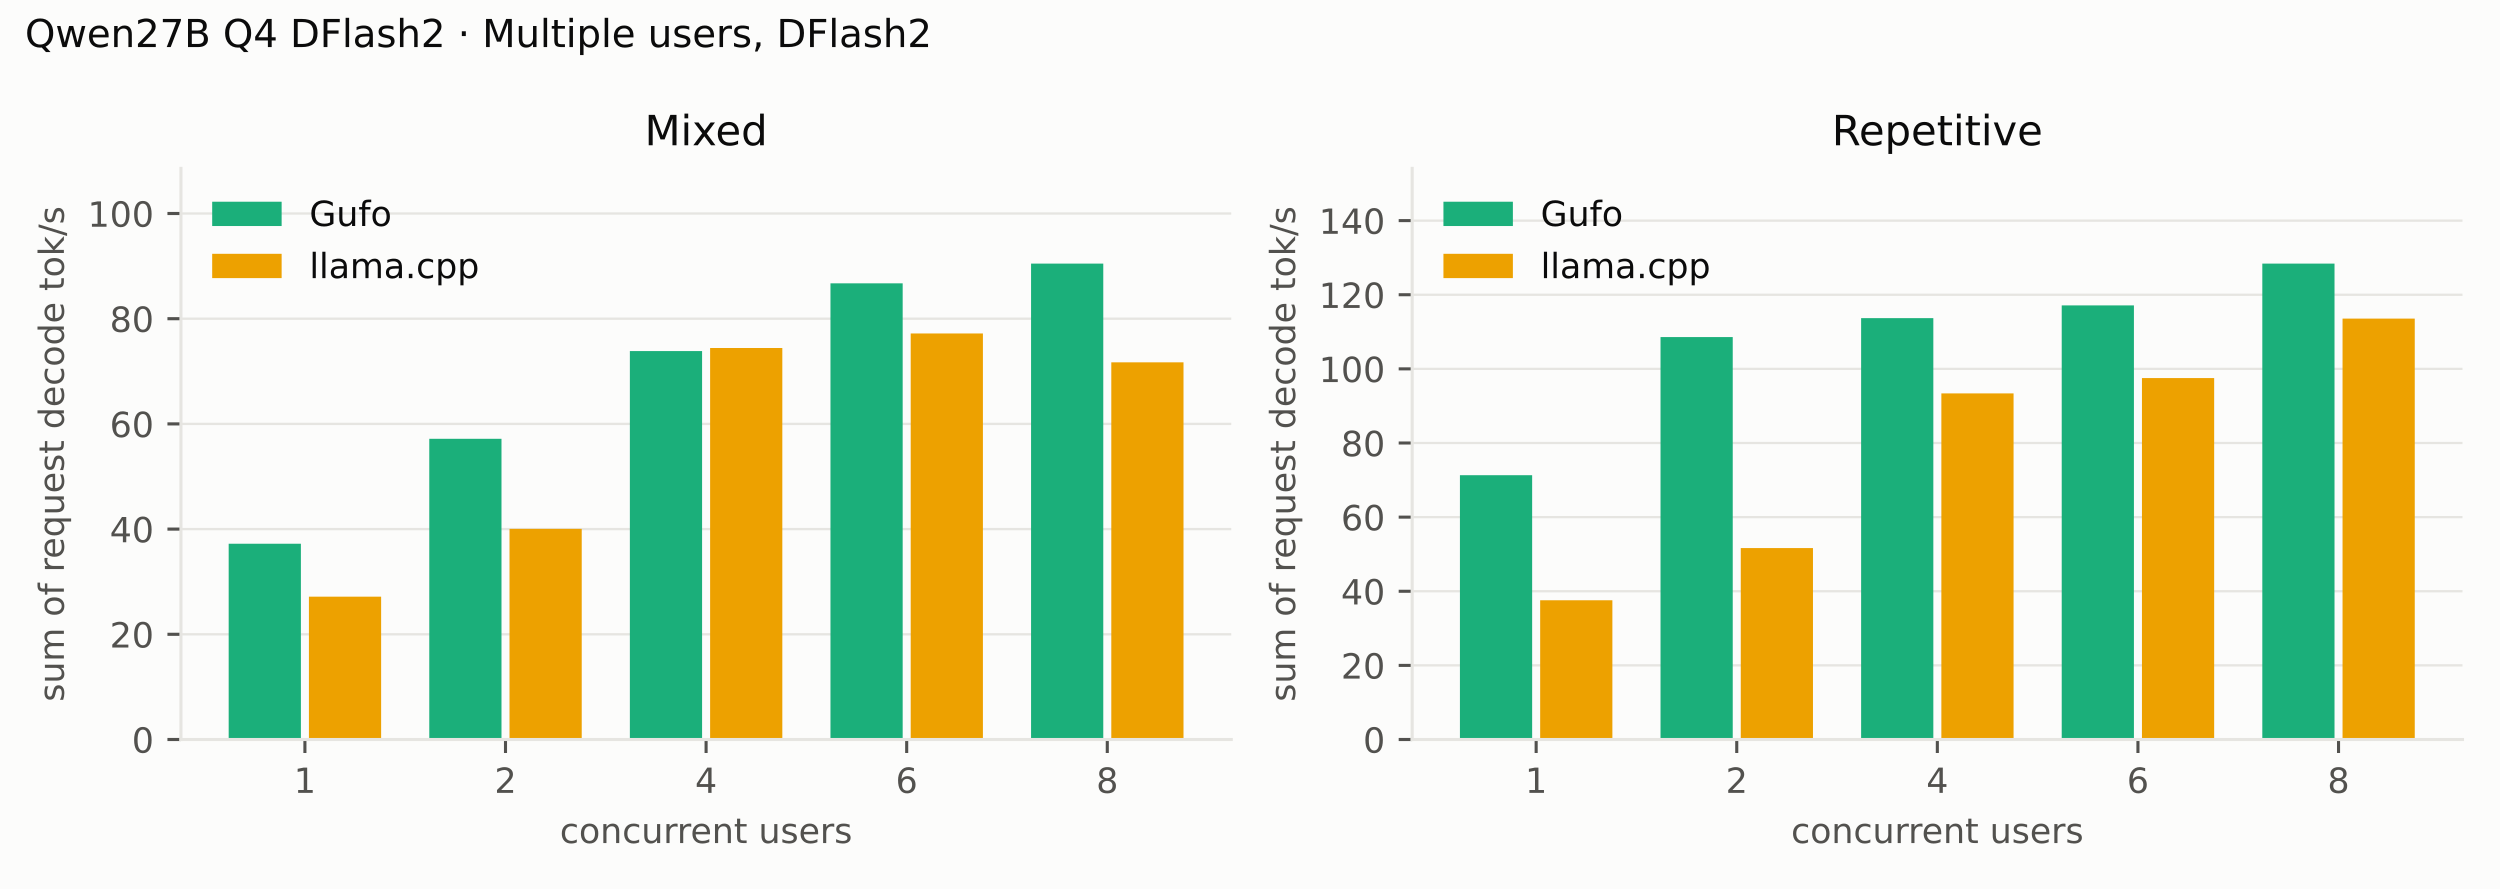
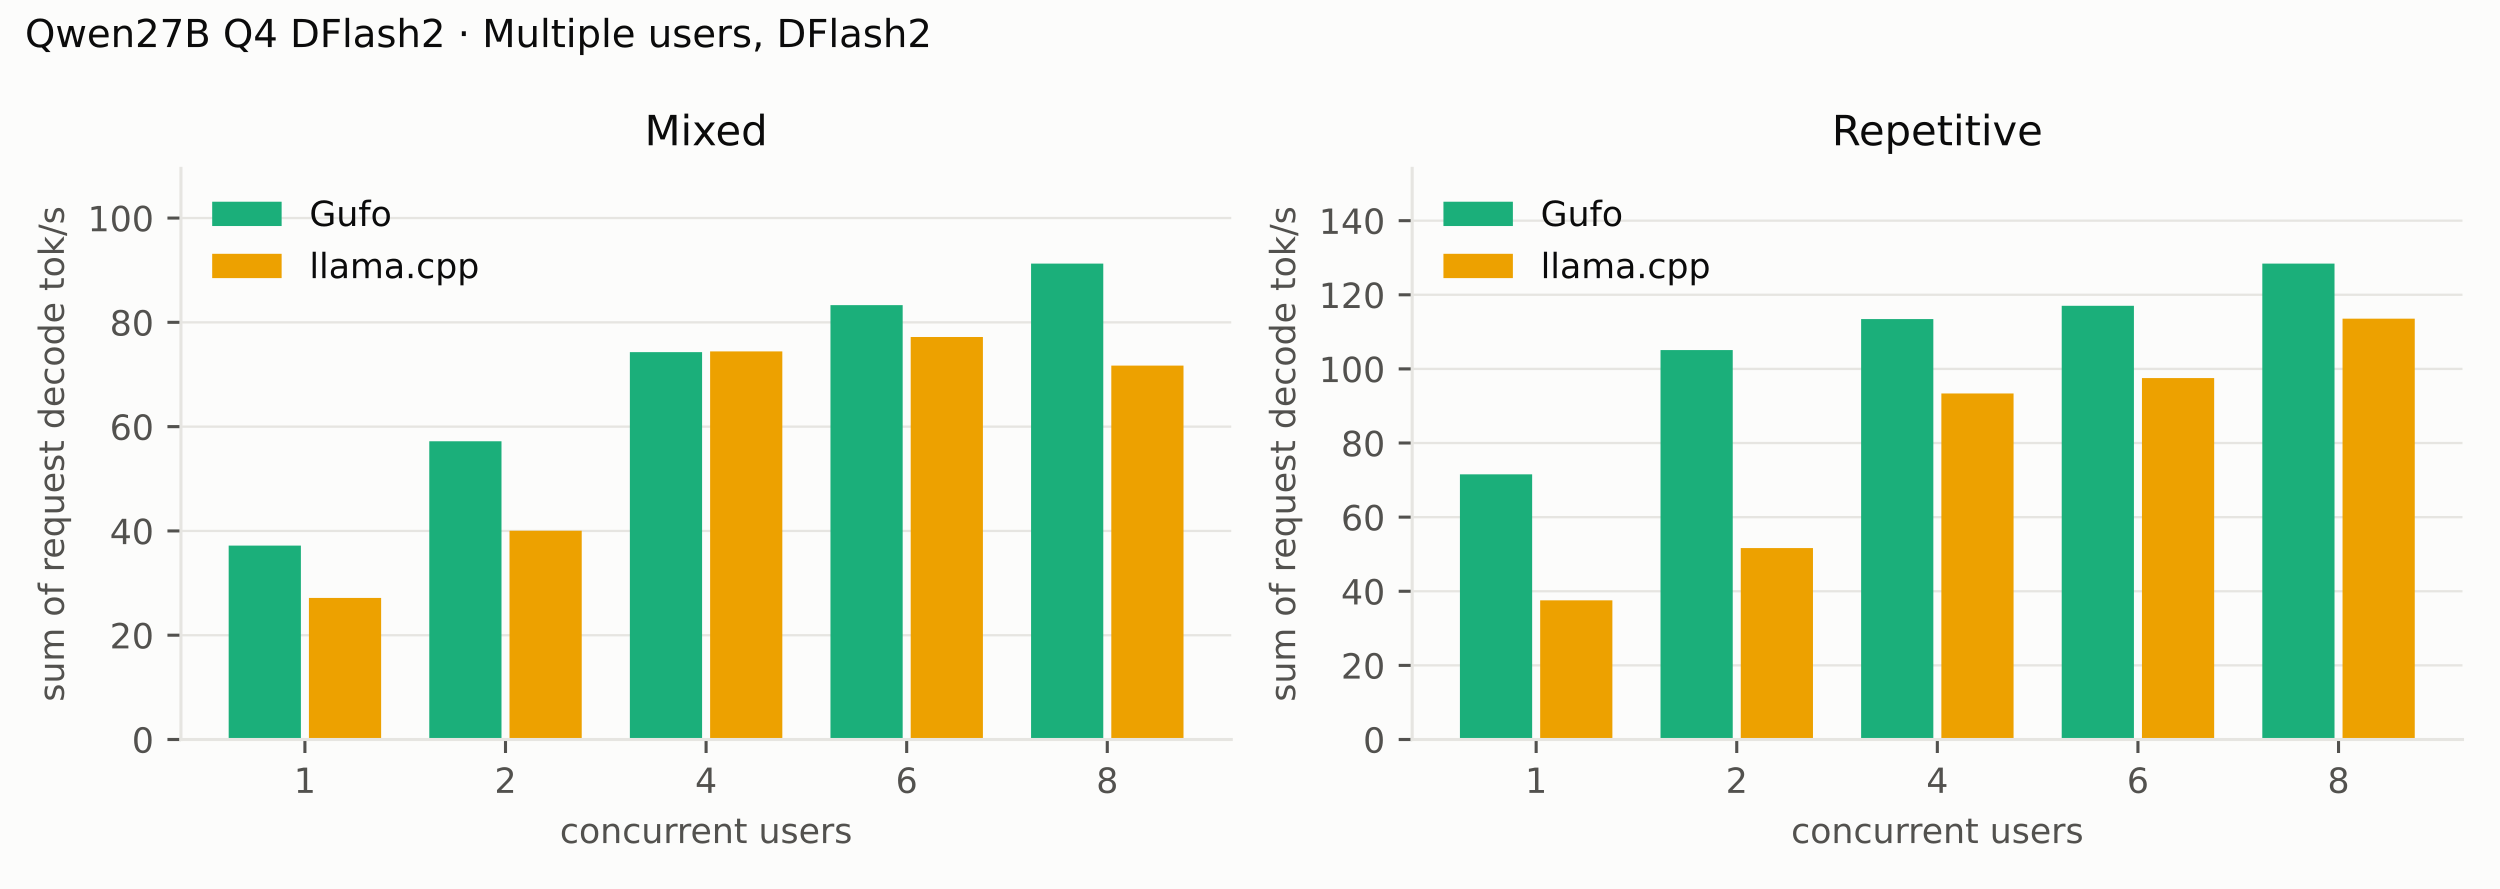
<svg xmlns="http://www.w3.org/2000/svg" xmlns:xlink="http://www.w3.org/1999/xlink" width="648pt" height="230.4pt" viewBox="0 0 648 230.4" version="1.1">
  <defs>
    <style type="text/css">*{stroke-linejoin: round; stroke-linecap: butt}</style>
  </defs>
  <g id="figure_1">
    <g id="patch_1">
      <path d="M 0 230.4 L 648 230.4 L 648 0 L 0 0 z " style="fill: #fcfcfb" />
    </g>
    <g id="axes_1">
      <g id="patch_2">
        <path d="M 46.899 191.68 L 319.14 191.68 L 319.14 43.647 L 46.899 43.647 z " style="fill: #fcfcfb" />
      </g>
      <g id="matplotlib.axis_1">
        <g id="xtick_1">
          <g id="line2d_1">
            <defs>
              <path id="m1ebf051f68" d="M 0 0 L 0 3.5 " style="stroke: #52514e; stroke-width: 0.8" />
            </defs>
            <g>
              <use xlink:href="#m1ebf051f68" x="79.032" y="191.68" style="fill: #52514e; stroke: #52514e; stroke-width: 0.8" />
            </g>
          </g>
          <g id="text_1">
            <text style="font-size: 9px; font-family: 'DejaVu Sans', 'Bitstream Vera Sans', 'Computer Modern Sans Serif', 'Lucida Grande', 'Verdana', 'Geneva', 'Lucid', 'Arial', 'Helvetica', 'Avant Garde', sans-serif; text-anchor: middle; fill: #52514e" x="79.032" y="205.518" transform="rotate(-0 79.03174 205.5179)">1</text>
          </g>
        </g>
        <g id="xtick_2">
          <g id="line2d_2">
            <g>
              <use xlink:href="#m1ebf051f68" x="131.026" y="191.68" style="fill: #52514e; stroke: #52514e; stroke-width: 0.8" />
            </g>
          </g>
          <g id="text_2">
            <text style="font-size: 9px; font-family: 'DejaVu Sans', 'Bitstream Vera Sans', 'Computer Modern Sans Serif', 'Lucida Grande', 'Verdana', 'Geneva', 'Lucid', 'Arial', 'Helvetica', 'Avant Garde', sans-serif; text-anchor: middle; fill: #52514e" x="131.026" y="205.518" transform="rotate(-0 131.0257 205.5179)">2</text>
          </g>
        </g>
        <g id="xtick_3">
          <g id="line2d_3">
            <g>
              <use xlink:href="#m1ebf051f68" x="183.02" y="191.68" style="fill: #52514e; stroke: #52514e; stroke-width: 0.8" />
            </g>
          </g>
          <g id="text_3">
            <text style="font-size: 9px; font-family: 'DejaVu Sans', 'Bitstream Vera Sans', 'Computer Modern Sans Serif', 'Lucida Grande', 'Verdana', 'Geneva', 'Lucid', 'Arial', 'Helvetica', 'Avant Garde', sans-serif; text-anchor: middle; fill: #52514e" x="183.02" y="205.518" transform="rotate(-0 183.0197 205.5179)">4</text>
          </g>
        </g>
        <g id="xtick_4">
          <g id="line2d_4">
            <g>
              <use xlink:href="#m1ebf051f68" x="235.014" y="191.68" style="fill: #52514e; stroke: #52514e; stroke-width: 0.8" />
            </g>
          </g>
          <g id="text_4">
            <text style="font-size: 9px; font-family: 'DejaVu Sans', 'Bitstream Vera Sans', 'Computer Modern Sans Serif', 'Lucida Grande', 'Verdana', 'Geneva', 'Lucid', 'Arial', 'Helvetica', 'Avant Garde', sans-serif; text-anchor: middle; fill: #52514e" x="235.014" y="205.518" transform="rotate(-0 235.0137 205.5179)">6</text>
          </g>
        </g>
        <g id="xtick_5">
          <g id="line2d_5">
            <g>
              <use xlink:href="#m1ebf051f68" x="287.008" y="191.68" style="fill: #52514e; stroke: #52514e; stroke-width: 0.8" />
            </g>
          </g>
          <g id="text_5">
            <text style="font-size: 9px; font-family: 'DejaVu Sans', 'Bitstream Vera Sans', 'Computer Modern Sans Serif', 'Lucida Grande', 'Verdana', 'Geneva', 'Lucid', 'Arial', 'Helvetica', 'Avant Garde', sans-serif; text-anchor: middle; fill: #52514e" x="287.008" y="205.518" transform="rotate(-0 287.0077 205.5179)">8</text>
          </g>
        </g>
        <g id="text_6">
          <text style="font-size: 9px; font-family: 'DejaVu Sans', 'Bitstream Vera Sans', 'Computer Modern Sans Serif', 'Lucida Grande', 'Verdana', 'Geneva', 'Lucid', 'Arial', 'Helvetica', 'Avant Garde', sans-serif; text-anchor: middle; fill: #52514e" x="183.02" y="218.518" transform="rotate(-0 183.0197 218.5179)">concurrent users</text>
        </g>
      </g>
      <g id="matplotlib.axis_2">
        <g id="ytick_1">
          <g id="line2d_6">
            <path d="M 46.899 191.68 L 319.14 191.68 " clip-path="url(#p1bdd1d52e2)" style="fill: none; stroke: #e6e5e1; stroke-width: 0.6; stroke-linecap: square" />
          </g>
          <g id="line2d_7">
            <defs>
              <path id="m680e5b1e24" d="M 0 0 L -3.5 0 " style="stroke: #52514e; stroke-width: 0.8" />
            </defs>
            <g>
              <use xlink:href="#m680e5b1e24" x="46.899" y="191.68" style="fill: #52514e; stroke: #52514e; stroke-width: 0.8" />
            </g>
          </g>
          <g id="text_7">
            <text style="font-size: 9px; font-family: 'DejaVu Sans', 'Bitstream Vera Sans', 'Computer Modern Sans Serif', 'Lucida Grande', 'Verdana', 'Geneva', 'Lucid', 'Arial', 'Helvetica', 'Avant Garde', sans-serif; text-anchor: end; fill: #52514e" x="39.899" y="195.099" transform="rotate(-0 39.89945 195.0989)">0</text>
          </g>
        </g>
        <g id="ytick_2">
          <g id="line2d_8">
-             <path d="M 46.899 164.412 L 319.14 164.412 " clip-path="url(#p1bdd1d52e2)" style="fill: none; stroke: #e6e5e1; stroke-width: 0.6; stroke-linecap: square" />
+             <path d="M 46.899 164.648 L 319.14 164.648 " clip-path="url(#p1bdd1d52e2)" style="fill: none; stroke: #e6e5e1; stroke-width: 0.6; stroke-linecap: square" />
          </g>
          <g id="line2d_9">
            <g>
-               <use xlink:href="#m680e5b1e24" x="46.899" y="164.412" style="fill: #52514e; stroke: #52514e; stroke-width: 0.8" />
+               <use xlink:href="#m680e5b1e24" x="46.899" y="164.648" style="fill: #52514e; stroke: #52514e; stroke-width: 0.8" />
            </g>
          </g>
          <g id="text_8">
-             <text style="font-size: 9px; font-family: 'DejaVu Sans', 'Bitstream Vera Sans', 'Computer Modern Sans Serif', 'Lucida Grande', 'Verdana', 'Geneva', 'Lucid', 'Arial', 'Helvetica', 'Avant Garde', sans-serif; text-anchor: end; fill: #52514e" x="39.899" y="167.831" transform="rotate(-0 39.89945 167.8309)">20</text>
+             <text style="font-size: 9px; font-family: 'DejaVu Sans', 'Bitstream Vera Sans', 'Computer Modern Sans Serif', 'Lucida Grande', 'Verdana', 'Geneva', 'Lucid', 'Arial', 'Helvetica', 'Avant Garde', sans-serif; text-anchor: end; fill: #52514e" x="39.899" y="168.067" transform="rotate(-0 39.89945 168.0669)">20</text>
          </g>
        </g>
        <g id="ytick_3">
          <g id="line2d_10">
-             <path d="M 46.899 137.144 L 319.14 137.144 " clip-path="url(#p1bdd1d52e2)" style="fill: none; stroke: #e6e5e1; stroke-width: 0.6; stroke-linecap: square" />
+             <path d="M 46.899 137.616 L 319.14 137.616 " clip-path="url(#p1bdd1d52e2)" style="fill: none; stroke: #e6e5e1; stroke-width: 0.6; stroke-linecap: square" />
          </g>
          <g id="line2d_11">
            <g>
-               <use xlink:href="#m680e5b1e24" x="46.899" y="137.144" style="fill: #52514e; stroke: #52514e; stroke-width: 0.8" />
+               <use xlink:href="#m680e5b1e24" x="46.899" y="137.616" style="fill: #52514e; stroke: #52514e; stroke-width: 0.8" />
            </g>
          </g>
          <g id="text_9">
-             <text style="font-size: 9px; font-family: 'DejaVu Sans', 'Bitstream Vera Sans', 'Computer Modern Sans Serif', 'Lucida Grande', 'Verdana', 'Geneva', 'Lucid', 'Arial', 'Helvetica', 'Avant Garde', sans-serif; text-anchor: end; fill: #52514e" x="39.899" y="140.563" transform="rotate(-0 39.89945 140.5628)">40</text>
+             <text style="font-size: 9px; font-family: 'DejaVu Sans', 'Bitstream Vera Sans', 'Computer Modern Sans Serif', 'Lucida Grande', 'Verdana', 'Geneva', 'Lucid', 'Arial', 'Helvetica', 'Avant Garde', sans-serif; text-anchor: end; fill: #52514e" x="39.899" y="141.035" transform="rotate(-0 39.89945 141.0348)">40</text>
          </g>
        </g>
        <g id="ytick_4">
          <g id="line2d_12">
-             <path d="M 46.899 109.876 L 319.14 109.876 " clip-path="url(#p1bdd1d52e2)" style="fill: none; stroke: #e6e5e1; stroke-width: 0.6; stroke-linecap: square" />
+             <path d="M 46.899 110.584 L 319.14 110.584 " clip-path="url(#p1bdd1d52e2)" style="fill: none; stroke: #e6e5e1; stroke-width: 0.6; stroke-linecap: square" />
          </g>
          <g id="line2d_13">
            <g>
-               <use xlink:href="#m680e5b1e24" x="46.899" y="109.876" style="fill: #52514e; stroke: #52514e; stroke-width: 0.8" />
+               <use xlink:href="#m680e5b1e24" x="46.899" y="110.584" style="fill: #52514e; stroke: #52514e; stroke-width: 0.8" />
            </g>
          </g>
          <g id="text_10">
-             <text style="font-size: 9px; font-family: 'DejaVu Sans', 'Bitstream Vera Sans', 'Computer Modern Sans Serif', 'Lucida Grande', 'Verdana', 'Geneva', 'Lucid', 'Arial', 'Helvetica', 'Avant Garde', sans-serif; text-anchor: end; fill: #52514e" x="39.899" y="113.295" transform="rotate(-0 39.89945 113.2947)">60</text>
+             <text style="font-size: 9px; font-family: 'DejaVu Sans', 'Bitstream Vera Sans', 'Computer Modern Sans Serif', 'Lucida Grande', 'Verdana', 'Geneva', 'Lucid', 'Arial', 'Helvetica', 'Avant Garde', sans-serif; text-anchor: end; fill: #52514e" x="39.899" y="114.003" transform="rotate(-0 39.89945 114.0028)">60</text>
          </g>
        </g>
        <g id="ytick_5">
          <g id="line2d_14">
-             <path d="M 46.899 82.608 L 319.14 82.608 " clip-path="url(#p1bdd1d52e2)" style="fill: none; stroke: #e6e5e1; stroke-width: 0.6; stroke-linecap: square" />
+             <path d="M 46.899 83.552 L 319.14 83.552 " clip-path="url(#p1bdd1d52e2)" style="fill: none; stroke: #e6e5e1; stroke-width: 0.6; stroke-linecap: square" />
          </g>
          <g id="line2d_15">
            <g>
-               <use xlink:href="#m680e5b1e24" x="46.899" y="82.608" style="fill: #52514e; stroke: #52514e; stroke-width: 0.8" />
+               <use xlink:href="#m680e5b1e24" x="46.899" y="83.552" style="fill: #52514e; stroke: #52514e; stroke-width: 0.8" />
            </g>
          </g>
          <g id="text_11">
-             <text style="font-size: 9px; font-family: 'DejaVu Sans', 'Bitstream Vera Sans', 'Computer Modern Sans Serif', 'Lucida Grande', 'Verdana', 'Geneva', 'Lucid', 'Arial', 'Helvetica', 'Avant Garde', sans-serif; text-anchor: end; fill: #52514e" x="39.899" y="86.027" transform="rotate(-0 39.89945 86.02666)">80</text>
+             <text style="font-size: 9px; font-family: 'DejaVu Sans', 'Bitstream Vera Sans', 'Computer Modern Sans Serif', 'Lucida Grande', 'Verdana', 'Geneva', 'Lucid', 'Arial', 'Helvetica', 'Avant Garde', sans-serif; text-anchor: end; fill: #52514e" x="39.899" y="86.971" transform="rotate(-0 39.89945 86.97075)">80</text>
          </g>
        </g>
        <g id="ytick_6">
          <g id="line2d_16">
-             <path d="M 46.899 55.34 L 319.14 55.34 " clip-path="url(#p1bdd1d52e2)" style="fill: none; stroke: #e6e5e1; stroke-width: 0.6; stroke-linecap: square" />
+             <path d="M 46.899 56.52 L 319.14 56.52 " clip-path="url(#p1bdd1d52e2)" style="fill: none; stroke: #e6e5e1; stroke-width: 0.6; stroke-linecap: square" />
          </g>
          <g id="line2d_17">
            <g>
-               <use xlink:href="#m680e5b1e24" x="46.899" y="55.34" style="fill: #52514e; stroke: #52514e; stroke-width: 0.8" />
+               <use xlink:href="#m680e5b1e24" x="46.899" y="56.52" style="fill: #52514e; stroke: #52514e; stroke-width: 0.8" />
            </g>
          </g>
          <g id="text_12">
-             <text style="font-size: 9px; font-family: 'DejaVu Sans', 'Bitstream Vera Sans', 'Computer Modern Sans Serif', 'Lucida Grande', 'Verdana', 'Geneva', 'Lucid', 'Arial', 'Helvetica', 'Avant Garde', sans-serif; text-anchor: end; fill: #52514e" x="39.899" y="58.759" transform="rotate(-0 39.89945 58.75859)">100</text>
+             <text style="font-size: 9px; font-family: 'DejaVu Sans', 'Bitstream Vera Sans', 'Computer Modern Sans Serif', 'Lucida Grande', 'Verdana', 'Geneva', 'Lucid', 'Arial', 'Helvetica', 'Avant Garde', sans-serif; text-anchor: end; fill: #52514e" x="39.899" y="59.939" transform="rotate(-0 39.89945 59.9387)">100</text>
          </g>
        </g>
        <g id="text_13">
          <text style="font-size: 9px; font-family: 'DejaVu Sans', 'Bitstream Vera Sans', 'Computer Modern Sans Serif', 'Lucida Grande', 'Verdana', 'Geneva', 'Lucid', 'Arial', 'Helvetica', 'Avant Garde', sans-serif; text-anchor: middle; fill: #52514e" x="16.559" y="117.664" transform="rotate(-90 16.55859 117.6635)">sum of request decode tok/s</text>
        </g>
      </g>
      <g id="patch_3">
-         <path d="M 59.274 191.68 L 77.992 191.68 L 77.992 140.934 L 59.274 140.934 z " clip-path="url(#p1bdd1d52e2)" style="fill: #1baf7a" />
+         <path d="M 59.274 191.68 L 77.992 191.68 L 77.992 141.414 L 59.274 141.414 z " clip-path="url(#p1bdd1d52e2)" style="fill: #1baf7a" />
      </g>
      <g id="patch_4">
-         <path d="M 111.268 191.68 L 129.986 191.68 L 129.986 113.734 L 111.268 113.734 z " clip-path="url(#p1bdd1d52e2)" style="fill: #1baf7a" />
+         <path d="M 111.268 191.68 L 129.986 191.68 L 129.986 114.368 L 111.268 114.368 z " clip-path="url(#p1bdd1d52e2)" style="fill: #1baf7a" />
      </g>
      <g id="patch_5">
-         <path d="M 163.262 191.68 L 181.98 191.68 L 181.98 90.993 L 163.262 90.993 z " clip-path="url(#p1bdd1d52e2)" style="fill: #1baf7a" />
+         <path d="M 163.262 191.68 L 181.98 191.68 L 181.98 91.269 L 163.262 91.269 z " clip-path="url(#p1bdd1d52e2)" style="fill: #1baf7a" />
      </g>
      <g id="patch_6">
-         <path d="M 215.256 191.68 L 233.974 191.68 L 233.974 73.446 L 215.256 73.446 z " clip-path="url(#p1bdd1d52e2)" style="fill: #1baf7a" />
+         <path d="M 215.256 191.68 L 233.974 191.68 L 233.974 79.092 L 215.256 79.092 z " clip-path="url(#p1bdd1d52e2)" style="fill: #1baf7a" />
      </g>
      <g id="patch_7">
        <path d="M 267.25 191.68 L 285.968 191.68 L 285.968 68.319 L 267.25 68.319 z " clip-path="url(#p1bdd1d52e2)" style="fill: #1baf7a" />
      </g>
      <g id="patch_8">
-         <path d="M 80.072 191.68 L 98.789 191.68 L 98.789 154.664 L 80.072 154.664 z " clip-path="url(#p1bdd1d52e2)" style="fill: #eda100" />
+         <path d="M 80.072 191.68 L 98.789 191.68 L 98.789 154.984 L 80.072 154.984 z " clip-path="url(#p1bdd1d52e2)" style="fill: #eda100" />
      </g>
      <g id="patch_9">
-         <path d="M 132.066 191.68 L 150.783 191.68 L 150.783 137.089 L 132.066 137.089 z " clip-path="url(#p1bdd1d52e2)" style="fill: #eda100" />
+         <path d="M 132.066 191.68 L 150.783 191.68 L 150.783 137.562 L 132.066 137.562 z " clip-path="url(#p1bdd1d52e2)" style="fill: #eda100" />
      </g>
      <g id="patch_10">
-         <path d="M 184.06 191.68 L 202.777 191.68 L 202.777 90.202 L 184.06 90.202 z " clip-path="url(#p1bdd1d52e2)" style="fill: #eda100" />
+         <path d="M 184.06 191.68 L 202.777 191.68 L 202.777 91.08 L 184.06 91.08 z " clip-path="url(#p1bdd1d52e2)" style="fill: #eda100" />
      </g>
      <g id="patch_11">
-         <path d="M 236.054 191.68 L 254.771 191.68 L 254.771 86.439 L 236.054 86.439 z " clip-path="url(#p1bdd1d52e2)" style="fill: #eda100" />
+         <path d="M 236.054 191.68 L 254.771 191.68 L 254.771 87.35 L 236.054 87.35 z " clip-path="url(#p1bdd1d52e2)" style="fill: #eda100" />
      </g>
      <g id="patch_12">
-         <path d="M 288.048 191.68 L 306.765 191.68 L 306.765 93.91 L 288.048 93.91 z " clip-path="url(#p1bdd1d52e2)" style="fill: #eda100" />
+         <path d="M 288.048 191.68 L 306.765 191.68 L 306.765 94.757 L 288.048 94.757 z " clip-path="url(#p1bdd1d52e2)" style="fill: #eda100" />
      </g>
      <g id="patch_13">
        <path d="M 46.899 191.68 L 46.899 43.647 " style="fill: none; stroke: #e6e5e1; stroke-width: 0.8; stroke-linejoin: miter; stroke-linecap: square" />
      </g>
      <g id="patch_14">
        <path d="M 46.899 191.68 L 319.14 191.68 " style="fill: none; stroke: #e6e5e1; stroke-width: 0.8; stroke-linejoin: miter; stroke-linecap: square" />
      </g>
      <g id="text_14">
        <text style="font-size: 10.8px; font-family: 'DejaVu Sans', 'Bitstream Vera Sans', 'Computer Modern Sans Serif', 'Lucida Grande', 'Verdana', 'Geneva', 'Lucid', 'Arial', 'Helvetica', 'Avant Garde', sans-serif; text-anchor: middle; fill: #0b0b0b" x="183.02" y="37.647" transform="rotate(-0 183.0197 37.64709)">Mixed</text>
      </g>
      <g id="legend_1">
        <g id="patch_15">
          <path d="M 54.999 58.586 L 72.999 58.586 L 72.999 52.286 L 54.999 52.286 z " style="fill: #1baf7a" />
        </g>
        <g id="text_15">
          <text style="font-size: 9px; font-family: 'DejaVu Sans', 'Bitstream Vera Sans', 'Computer Modern Sans Serif', 'Lucida Grande', 'Verdana', 'Geneva', 'Lucid', 'Arial', 'Helvetica', 'Avant Garde', sans-serif; text-anchor: start; fill: #0b0b0b" x="80.199" y="58.586" transform="rotate(-0 80.19945 58.58569)">Gufo</text>
        </g>
        <g id="patch_16">
          <path d="M 54.999 72.086 L 72.999 72.086 L 72.999 65.786 L 54.999 65.786 z " style="fill: #eda100" />
        </g>
        <g id="text_16">
          <text style="font-size: 9px; font-family: 'DejaVu Sans', 'Bitstream Vera Sans', 'Computer Modern Sans Serif', 'Lucida Grande', 'Verdana', 'Geneva', 'Lucid', 'Arial', 'Helvetica', 'Avant Garde', sans-serif; text-anchor: start; fill: #0b0b0b" x="80.199" y="72.086" transform="rotate(-0 80.19945 72.08639)">llama.cpp</text>
        </g>
      </g>
    </g>
    <g id="axes_2">
      <g id="patch_17">
        <path d="M 366.039 191.68 L 638.28 191.68 L 638.28 43.647 L 366.039 43.647 z " style="fill: #fcfcfb" />
      </g>
      <g id="matplotlib.axis_3">
        <g id="xtick_6">
          <g id="line2d_18">
            <g>
              <use xlink:href="#m1ebf051f68" x="398.172" y="191.68" style="fill: #52514e; stroke: #52514e; stroke-width: 0.8" />
            </g>
          </g>
          <g id="text_17">
            <text style="font-size: 9px; font-family: 'DejaVu Sans', 'Bitstream Vera Sans', 'Computer Modern Sans Serif', 'Lucida Grande', 'Verdana', 'Geneva', 'Lucid', 'Arial', 'Helvetica', 'Avant Garde', sans-serif; text-anchor: middle; fill: #52514e" x="398.172" y="205.518" transform="rotate(-0 398.1717 205.5179)">1</text>
          </g>
        </g>
        <g id="xtick_7">
          <g id="line2d_19">
            <g>
              <use xlink:href="#m1ebf051f68" x="450.166" y="191.68" style="fill: #52514e; stroke: #52514e; stroke-width: 0.8" />
            </g>
          </g>
          <g id="text_18">
            <text style="font-size: 9px; font-family: 'DejaVu Sans', 'Bitstream Vera Sans', 'Computer Modern Sans Serif', 'Lucida Grande', 'Verdana', 'Geneva', 'Lucid', 'Arial', 'Helvetica', 'Avant Garde', sans-serif; text-anchor: middle; fill: #52514e" x="450.166" y="205.518" transform="rotate(-0 450.1657 205.5179)">2</text>
          </g>
        </g>
        <g id="xtick_8">
          <g id="line2d_20">
            <g>
              <use xlink:href="#m1ebf051f68" x="502.16" y="191.68" style="fill: #52514e; stroke: #52514e; stroke-width: 0.8" />
            </g>
          </g>
          <g id="text_19">
            <text style="font-size: 9px; font-family: 'DejaVu Sans', 'Bitstream Vera Sans', 'Computer Modern Sans Serif', 'Lucida Grande', 'Verdana', 'Geneva', 'Lucid', 'Arial', 'Helvetica', 'Avant Garde', sans-serif; text-anchor: middle; fill: #52514e" x="502.16" y="205.518" transform="rotate(-0 502.1597 205.5179)">4</text>
          </g>
        </g>
        <g id="xtick_9">
          <g id="line2d_21">
            <g>
              <use xlink:href="#m1ebf051f68" x="554.154" y="191.68" style="fill: #52514e; stroke: #52514e; stroke-width: 0.8" />
            </g>
          </g>
          <g id="text_20">
            <text style="font-size: 9px; font-family: 'DejaVu Sans', 'Bitstream Vera Sans', 'Computer Modern Sans Serif', 'Lucida Grande', 'Verdana', 'Geneva', 'Lucid', 'Arial', 'Helvetica', 'Avant Garde', sans-serif; text-anchor: middle; fill: #52514e" x="554.154" y="205.518" transform="rotate(-0 554.1537 205.5179)">6</text>
          </g>
        </g>
        <g id="xtick_10">
          <g id="line2d_22">
            <g>
              <use xlink:href="#m1ebf051f68" x="606.148" y="191.68" style="fill: #52514e; stroke: #52514e; stroke-width: 0.8" />
            </g>
          </g>
          <g id="text_21">
            <text style="font-size: 9px; font-family: 'DejaVu Sans', 'Bitstream Vera Sans', 'Computer Modern Sans Serif', 'Lucida Grande', 'Verdana', 'Geneva', 'Lucid', 'Arial', 'Helvetica', 'Avant Garde', sans-serif; text-anchor: middle; fill: #52514e" x="606.148" y="205.518" transform="rotate(-0 606.1477 205.5179)">8</text>
          </g>
        </g>
        <g id="text_22">
          <text style="font-size: 9px; font-family: 'DejaVu Sans', 'Bitstream Vera Sans', 'Computer Modern Sans Serif', 'Lucida Grande', 'Verdana', 'Geneva', 'Lucid', 'Arial', 'Helvetica', 'Avant Garde', sans-serif; text-anchor: middle; fill: #52514e" x="502.16" y="218.518" transform="rotate(-0 502.1597 218.5179)">concurrent users</text>
        </g>
      </g>
      <g id="matplotlib.axis_4">
        <g id="ytick_7">
          <g id="line2d_23">
            <path d="M 366.039 191.68 L 638.28 191.68 " clip-path="url(#pbed3e39741)" style="fill: none; stroke: #e6e5e1; stroke-width: 0.6; stroke-linecap: square" />
          </g>
          <g id="line2d_24">
            <g>
              <use xlink:href="#m680e5b1e24" x="366.039" y="191.68" style="fill: #52514e; stroke: #52514e; stroke-width: 0.8" />
            </g>
          </g>
          <g id="text_23">
            <text style="font-size: 9px; font-family: 'DejaVu Sans', 'Bitstream Vera Sans', 'Computer Modern Sans Serif', 'Lucida Grande', 'Verdana', 'Geneva', 'Lucid', 'Arial', 'Helvetica', 'Avant Garde', sans-serif; text-anchor: end; fill: #52514e" x="359.039" y="195.099" transform="rotate(-0 359.0395 195.0989)">0</text>
          </g>
        </g>
        <g id="ytick_8">
          <g id="line2d_25">
-             <path d="M 366.039 172.466 L 638.28 172.466 " clip-path="url(#pbed3e39741)" style="fill: none; stroke: #e6e5e1; stroke-width: 0.6; stroke-linecap: square" />
+             <path d="M 366.039 172.468 L 638.28 172.468 " clip-path="url(#pbed3e39741)" style="fill: none; stroke: #e6e5e1; stroke-width: 0.6; stroke-linecap: square" />
          </g>
          <g id="line2d_26">
            <g>
-               <use xlink:href="#m680e5b1e24" x="366.039" y="172.466" style="fill: #52514e; stroke: #52514e; stroke-width: 0.8" />
+               <use xlink:href="#m680e5b1e24" x="366.039" y="172.468" style="fill: #52514e; stroke: #52514e; stroke-width: 0.8" />
            </g>
          </g>
          <g id="text_24">
-             <text style="font-size: 9px; font-family: 'DejaVu Sans', 'Bitstream Vera Sans', 'Computer Modern Sans Serif', 'Lucida Grande', 'Verdana', 'Geneva', 'Lucid', 'Arial', 'Helvetica', 'Avant Garde', sans-serif; text-anchor: end; fill: #52514e" x="359.039" y="175.885" transform="rotate(-0 359.0395 175.8854)">20</text>
+             <text style="font-size: 9px; font-family: 'DejaVu Sans', 'Bitstream Vera Sans', 'Computer Modern Sans Serif', 'Lucida Grande', 'Verdana', 'Geneva', 'Lucid', 'Arial', 'Helvetica', 'Avant Garde', sans-serif; text-anchor: end; fill: #52514e" x="359.039" y="175.887" transform="rotate(-0 359.0395 175.8869)">20</text>
          </g>
        </g>
        <g id="ytick_9">
          <g id="line2d_27">
-             <path d="M 366.039 153.253 L 638.28 153.253 " clip-path="url(#pbed3e39741)" style="fill: none; stroke: #e6e5e1; stroke-width: 0.6; stroke-linecap: square" />
+             <path d="M 366.039 153.256 L 638.28 153.256 " clip-path="url(#pbed3e39741)" style="fill: none; stroke: #e6e5e1; stroke-width: 0.6; stroke-linecap: square" />
          </g>
          <g id="line2d_28">
            <g>
-               <use xlink:href="#m680e5b1e24" x="366.039" y="153.253" style="fill: #52514e; stroke: #52514e; stroke-width: 0.8" />
+               <use xlink:href="#m680e5b1e24" x="366.039" y="153.256" style="fill: #52514e; stroke: #52514e; stroke-width: 0.8" />
            </g>
          </g>
          <g id="text_25">
-             <text style="font-size: 9px; font-family: 'DejaVu Sans', 'Bitstream Vera Sans', 'Computer Modern Sans Serif', 'Lucida Grande', 'Verdana', 'Geneva', 'Lucid', 'Arial', 'Helvetica', 'Avant Garde', sans-serif; text-anchor: end; fill: #52514e" x="359.039" y="156.672" transform="rotate(-0 359.0395 156.6718)">40</text>
+             <text style="font-size: 9px; font-family: 'DejaVu Sans', 'Bitstream Vera Sans', 'Computer Modern Sans Serif', 'Lucida Grande', 'Verdana', 'Geneva', 'Lucid', 'Arial', 'Helvetica', 'Avant Garde', sans-serif; text-anchor: end; fill: #52514e" x="359.039" y="156.675" transform="rotate(-0 359.0395 156.6748)">40</text>
          </g>
        </g>
        <g id="ytick_10">
          <g id="line2d_29">
-             <path d="M 366.039 134.039 L 638.28 134.039 " clip-path="url(#pbed3e39741)" style="fill: none; stroke: #e6e5e1; stroke-width: 0.6; stroke-linecap: square" />
+             <path d="M 366.039 134.044 L 638.28 134.044 " clip-path="url(#pbed3e39741)" style="fill: none; stroke: #e6e5e1; stroke-width: 0.6; stroke-linecap: square" />
          </g>
          <g id="line2d_30">
            <g>
-               <use xlink:href="#m680e5b1e24" x="366.039" y="134.039" style="fill: #52514e; stroke: #52514e; stroke-width: 0.8" />
+               <use xlink:href="#m680e5b1e24" x="366.039" y="134.044" style="fill: #52514e; stroke: #52514e; stroke-width: 0.8" />
            </g>
          </g>
          <g id="text_26">
-             <text style="font-size: 9px; font-family: 'DejaVu Sans', 'Bitstream Vera Sans', 'Computer Modern Sans Serif', 'Lucida Grande', 'Verdana', 'Geneva', 'Lucid', 'Arial', 'Helvetica', 'Avant Garde', sans-serif; text-anchor: end; fill: #52514e" x="359.039" y="137.458" transform="rotate(-0 359.0395 137.4582)">60</text>
+             <text style="font-size: 9px; font-family: 'DejaVu Sans', 'Bitstream Vera Sans', 'Computer Modern Sans Serif', 'Lucida Grande', 'Verdana', 'Geneva', 'Lucid', 'Arial', 'Helvetica', 'Avant Garde', sans-serif; text-anchor: end; fill: #52514e" x="359.039" y="137.463" transform="rotate(-0 359.0395 137.4627)">60</text>
          </g>
        </g>
        <g id="ytick_11">
          <g id="line2d_31">
-             <path d="M 366.039 114.826 L 638.28 114.826 " clip-path="url(#pbed3e39741)" style="fill: none; stroke: #e6e5e1; stroke-width: 0.6; stroke-linecap: square" />
+             <path d="M 366.039 114.832 L 638.28 114.832 " clip-path="url(#pbed3e39741)" style="fill: none; stroke: #e6e5e1; stroke-width: 0.6; stroke-linecap: square" />
          </g>
          <g id="line2d_32">
            <g>
-               <use xlink:href="#m680e5b1e24" x="366.039" y="114.826" style="fill: #52514e; stroke: #52514e; stroke-width: 0.8" />
+               <use xlink:href="#m680e5b1e24" x="366.039" y="114.832" style="fill: #52514e; stroke: #52514e; stroke-width: 0.8" />
            </g>
          </g>
          <g id="text_27">
-             <text style="font-size: 9px; font-family: 'DejaVu Sans', 'Bitstream Vera Sans', 'Computer Modern Sans Serif', 'Lucida Grande', 'Verdana', 'Geneva', 'Lucid', 'Arial', 'Helvetica', 'Avant Garde', sans-serif; text-anchor: end; fill: #52514e" x="359.039" y="118.245" transform="rotate(-0 359.0395 118.2446)">80</text>
+             <text style="font-size: 9px; font-family: 'DejaVu Sans', 'Bitstream Vera Sans', 'Computer Modern Sans Serif', 'Lucida Grande', 'Verdana', 'Geneva', 'Lucid', 'Arial', 'Helvetica', 'Avant Garde', sans-serif; text-anchor: end; fill: #52514e" x="359.039" y="118.251" transform="rotate(-0 359.0395 118.2506)">80</text>
          </g>
        </g>
        <g id="ytick_12">
          <g id="line2d_33">
-             <path d="M 366.039 95.612 L 638.28 95.612 " clip-path="url(#pbed3e39741)" style="fill: none; stroke: #e6e5e1; stroke-width: 0.6; stroke-linecap: square" />
+             <path d="M 366.039 95.62 L 638.28 95.62 " clip-path="url(#pbed3e39741)" style="fill: none; stroke: #e6e5e1; stroke-width: 0.6; stroke-linecap: square" />
          </g>
          <g id="line2d_34">
            <g>
-               <use xlink:href="#m680e5b1e24" x="366.039" y="95.612" style="fill: #52514e; stroke: #52514e; stroke-width: 0.8" />
+               <use xlink:href="#m680e5b1e24" x="366.039" y="95.62" style="fill: #52514e; stroke: #52514e; stroke-width: 0.8" />
            </g>
          </g>
          <g id="text_28">
-             <text style="font-size: 9px; font-family: 'DejaVu Sans', 'Bitstream Vera Sans', 'Computer Modern Sans Serif', 'Lucida Grande', 'Verdana', 'Geneva', 'Lucid', 'Arial', 'Helvetica', 'Avant Garde', sans-serif; text-anchor: end; fill: #52514e" x="359.039" y="99.031" transform="rotate(-0 359.0395 99.03107)">100</text>
+             <text style="font-size: 9px; font-family: 'DejaVu Sans', 'Bitstream Vera Sans', 'Computer Modern Sans Serif', 'Lucida Grande', 'Verdana', 'Geneva', 'Lucid', 'Arial', 'Helvetica', 'Avant Garde', sans-serif; text-anchor: end; fill: #52514e" x="359.039" y="99.039" transform="rotate(-0 359.0395 99.03855)">100</text>
          </g>
        </g>
        <g id="ytick_13">
          <g id="line2d_35">
-             <path d="M 366.039 76.399 L 638.28 76.399 " clip-path="url(#pbed3e39741)" style="fill: none; stroke: #e6e5e1; stroke-width: 0.6; stroke-linecap: square" />
+             <path d="M 366.039 76.408 L 638.28 76.408 " clip-path="url(#pbed3e39741)" style="fill: none; stroke: #e6e5e1; stroke-width: 0.6; stroke-linecap: square" />
          </g>
          <g id="line2d_36">
            <g>
-               <use xlink:href="#m680e5b1e24" x="366.039" y="76.399" style="fill: #52514e; stroke: #52514e; stroke-width: 0.8" />
+               <use xlink:href="#m680e5b1e24" x="366.039" y="76.408" style="fill: #52514e; stroke: #52514e; stroke-width: 0.8" />
            </g>
          </g>
          <g id="text_29">
-             <text style="font-size: 9px; font-family: 'DejaVu Sans', 'Bitstream Vera Sans', 'Computer Modern Sans Serif', 'Lucida Grande', 'Verdana', 'Geneva', 'Lucid', 'Arial', 'Helvetica', 'Avant Garde', sans-serif; text-anchor: end; fill: #52514e" x="359.039" y="79.817" transform="rotate(-0 359.0395 79.8175)">120</text>
+             <text style="font-size: 9px; font-family: 'DejaVu Sans', 'Bitstream Vera Sans', 'Computer Modern Sans Serif', 'Lucida Grande', 'Verdana', 'Geneva', 'Lucid', 'Arial', 'Helvetica', 'Avant Garde', sans-serif; text-anchor: end; fill: #52514e" x="359.039" y="79.826" transform="rotate(-0 359.0395 79.82648)">120</text>
          </g>
        </g>
        <g id="ytick_14">
          <g id="line2d_37">
-             <path d="M 366.039 57.185 L 638.28 57.185 " clip-path="url(#pbed3e39741)" style="fill: none; stroke: #e6e5e1; stroke-width: 0.6; stroke-linecap: square" />
+             <path d="M 366.039 57.195 L 638.28 57.195 " clip-path="url(#pbed3e39741)" style="fill: none; stroke: #e6e5e1; stroke-width: 0.6; stroke-linecap: square" />
          </g>
          <g id="line2d_38">
            <g>
-               <use xlink:href="#m680e5b1e24" x="366.039" y="57.185" style="fill: #52514e; stroke: #52514e; stroke-width: 0.8" />
+               <use xlink:href="#m680e5b1e24" x="366.039" y="57.195" style="fill: #52514e; stroke: #52514e; stroke-width: 0.8" />
            </g>
          </g>
          <g id="text_30">
-             <text style="font-size: 9px; font-family: 'DejaVu Sans', 'Bitstream Vera Sans', 'Computer Modern Sans Serif', 'Lucida Grande', 'Verdana', 'Geneva', 'Lucid', 'Arial', 'Helvetica', 'Avant Garde', sans-serif; text-anchor: end; fill: #52514e" x="359.039" y="60.604" transform="rotate(-0 359.0395 60.60392)">140</text>
+             <text style="font-size: 9px; font-family: 'DejaVu Sans', 'Bitstream Vera Sans', 'Computer Modern Sans Serif', 'Lucida Grande', 'Verdana', 'Geneva', 'Lucid', 'Arial', 'Helvetica', 'Avant Garde', sans-serif; text-anchor: end; fill: #52514e" x="359.039" y="60.614" transform="rotate(-0 359.0395 60.6144)">140</text>
          </g>
        </g>
        <g id="text_31">
          <text style="font-size: 9px; font-family: 'DejaVu Sans', 'Bitstream Vera Sans', 'Computer Modern Sans Serif', 'Lucida Grande', 'Verdana', 'Geneva', 'Lucid', 'Arial', 'Helvetica', 'Avant Garde', sans-serif; text-anchor: middle; fill: #52514e" x="335.699" y="117.664" transform="rotate(-90 335.6986 117.6635)">sum of request decode tok/s</text>
        </g>
      </g>
      <g id="patch_18">
-         <path d="M 378.414 191.68 L 397.132 191.68 L 397.132 123.174 L 378.414 123.174 z " clip-path="url(#pbed3e39741)" style="fill: #1baf7a" />
+         <path d="M 378.414 191.68 L 397.132 191.68 L 397.132 122.949 L 378.414 122.949 z " clip-path="url(#pbed3e39741)" style="fill: #1baf7a" />
      </g>
      <g id="patch_19">
-         <path d="M 430.408 191.68 L 449.126 191.68 L 449.126 87.36 L 430.408 87.36 z " clip-path="url(#pbed3e39741)" style="fill: #1baf7a" />
+         <path d="M 430.408 191.68 L 449.126 191.68 L 449.126 90.74 L 430.408 90.74 z " clip-path="url(#pbed3e39741)" style="fill: #1baf7a" />
      </g>
      <g id="patch_20">
-         <path d="M 482.402 191.68 L 501.12 191.68 L 501.12 82.46 L 482.402 82.46 z " clip-path="url(#pbed3e39741)" style="fill: #1baf7a" />
+         <path d="M 482.402 191.68 L 501.12 191.68 L 501.12 82.699 L 482.402 82.699 z " clip-path="url(#pbed3e39741)" style="fill: #1baf7a" />
      </g>
      <g id="patch_21">
-         <path d="M 534.396 191.68 L 553.114 191.68 L 553.114 79.165 L 534.396 79.165 z " clip-path="url(#pbed3e39741)" style="fill: #1baf7a" />
+         <path d="M 534.396 191.68 L 553.114 191.68 L 553.114 79.261 L 534.396 79.261 z " clip-path="url(#pbed3e39741)" style="fill: #1baf7a" />
      </g>
      <g id="patch_22">
        <path d="M 586.39 191.68 L 605.108 191.68 L 605.108 68.319 L 586.39 68.319 z " clip-path="url(#pbed3e39741)" style="fill: #1baf7a" />
      </g>
      <g id="patch_23">
-         <path d="M 399.212 191.68 L 417.929 191.68 L 417.929 155.597 L 399.212 155.597 z " clip-path="url(#pbed3e39741)" style="fill: #eda100" />
+         <path d="M 399.212 191.68 L 417.929 191.68 L 417.929 155.6 L 399.212 155.6 z " clip-path="url(#pbed3e39741)" style="fill: #eda100" />
      </g>
      <g id="patch_24">
-         <path d="M 451.206 191.68 L 469.923 191.68 L 469.923 142.061 L 451.206 142.061 z " clip-path="url(#pbed3e39741)" style="fill: #eda100" />
+         <path d="M 451.206 191.68 L 469.923 191.68 L 469.923 142.065 L 451.206 142.065 z " clip-path="url(#pbed3e39741)" style="fill: #eda100" />
      </g>
      <g id="patch_25">
-         <path d="M 503.2 191.68 L 521.917 191.68 L 521.917 101.972 L 503.2 101.972 z " clip-path="url(#pbed3e39741)" style="fill: #eda100" />
+         <path d="M 503.2 191.68 L 521.917 191.68 L 521.917 101.979 L 503.2 101.979 z " clip-path="url(#pbed3e39741)" style="fill: #eda100" />
      </g>
      <g id="patch_26">
-         <path d="M 555.194 191.68 L 573.911 191.68 L 573.911 97.995 L 555.194 97.995 z " clip-path="url(#pbed3e39741)" style="fill: #eda100" />
+         <path d="M 555.194 191.68 L 573.911 191.68 L 573.911 98.002 L 555.194 98.002 z " clip-path="url(#pbed3e39741)" style="fill: #eda100" />
      </g>
      <g id="patch_27">
-         <path d="M 607.188 191.68 L 625.905 191.68 L 625.905 82.585 L 607.188 82.585 z " clip-path="url(#pbed3e39741)" style="fill: #eda100" />
+         <path d="M 607.188 191.68 L 625.905 191.68 L 625.905 82.594 L 607.188 82.594 z " clip-path="url(#pbed3e39741)" style="fill: #eda100" />
      </g>
      <g id="patch_28">
        <path d="M 366.039 191.68 L 366.039 43.647 " style="fill: none; stroke: #e6e5e1; stroke-width: 0.8; stroke-linejoin: miter; stroke-linecap: square" />
      </g>
      <g id="patch_29">
        <path d="M 366.039 191.68 L 638.28 191.68 " style="fill: none; stroke: #e6e5e1; stroke-width: 0.8; stroke-linejoin: miter; stroke-linecap: square" />
      </g>
      <g id="text_32">
        <text style="font-size: 10.8px; font-family: 'DejaVu Sans', 'Bitstream Vera Sans', 'Computer Modern Sans Serif', 'Lucida Grande', 'Verdana', 'Geneva', 'Lucid', 'Arial', 'Helvetica', 'Avant Garde', sans-serif; text-anchor: middle; fill: #0b0b0b" x="502.16" y="37.647" transform="rotate(-0 502.1597 37.64709)">Repetitive</text>
      </g>
      <g id="legend_2">
        <g id="patch_30">
          <path d="M 374.139 58.586 L 392.139 58.586 L 392.139 52.286 L 374.139 52.286 z " style="fill: #1baf7a" />
        </g>
        <g id="text_33">
          <text style="font-size: 9px; font-family: 'DejaVu Sans', 'Bitstream Vera Sans', 'Computer Modern Sans Serif', 'Lucida Grande', 'Verdana', 'Geneva', 'Lucid', 'Arial', 'Helvetica', 'Avant Garde', sans-serif; text-anchor: start; fill: #0b0b0b" x="399.339" y="58.586" transform="rotate(-0 399.3395 58.58569)">Gufo</text>
        </g>
        <g id="patch_31">
          <path d="M 374.139 72.086 L 392.139 72.086 L 392.139 65.786 L 374.139 65.786 z " style="fill: #eda100" />
        </g>
        <g id="text_34">
          <text style="font-size: 9px; font-family: 'DejaVu Sans', 'Bitstream Vera Sans', 'Computer Modern Sans Serif', 'Lucida Grande', 'Verdana', 'Geneva', 'Lucid', 'Arial', 'Helvetica', 'Avant Garde', sans-serif; text-anchor: start; fill: #0b0b0b" x="399.339" y="72.086" transform="rotate(-0 399.3395 72.08639)">llama.cpp</text>
        </g>
      </g>
    </g>
    <g id="text_35">
      <text style="font-size: 10px; font-family: 'DejaVu Sans', 'Bitstream Vera Sans', 'Computer Modern Sans Serif', 'Lucida Grande', 'Verdana', 'Geneva', 'Lucid', 'Arial', 'Helvetica', 'Avant Garde', sans-serif; text-anchor: start; fill: #0b0b0b" x="6.48" y="12.206" transform="rotate(-0 6.48 12.20644)">Qwen27B Q4 DFlash2 · Multiple users, DFlash2</text>
    </g>
  </g>
  <defs>
    <clipPath id="p1bdd1d52e2">
      <rect x="46.899" y="43.647" width="272.241" height="148.033" />
    </clipPath>
    <clipPath id="pbed3e39741">
      <rect x="366.039" y="43.647" width="272.241" height="148.033" />
    </clipPath>
  </defs>
</svg>
